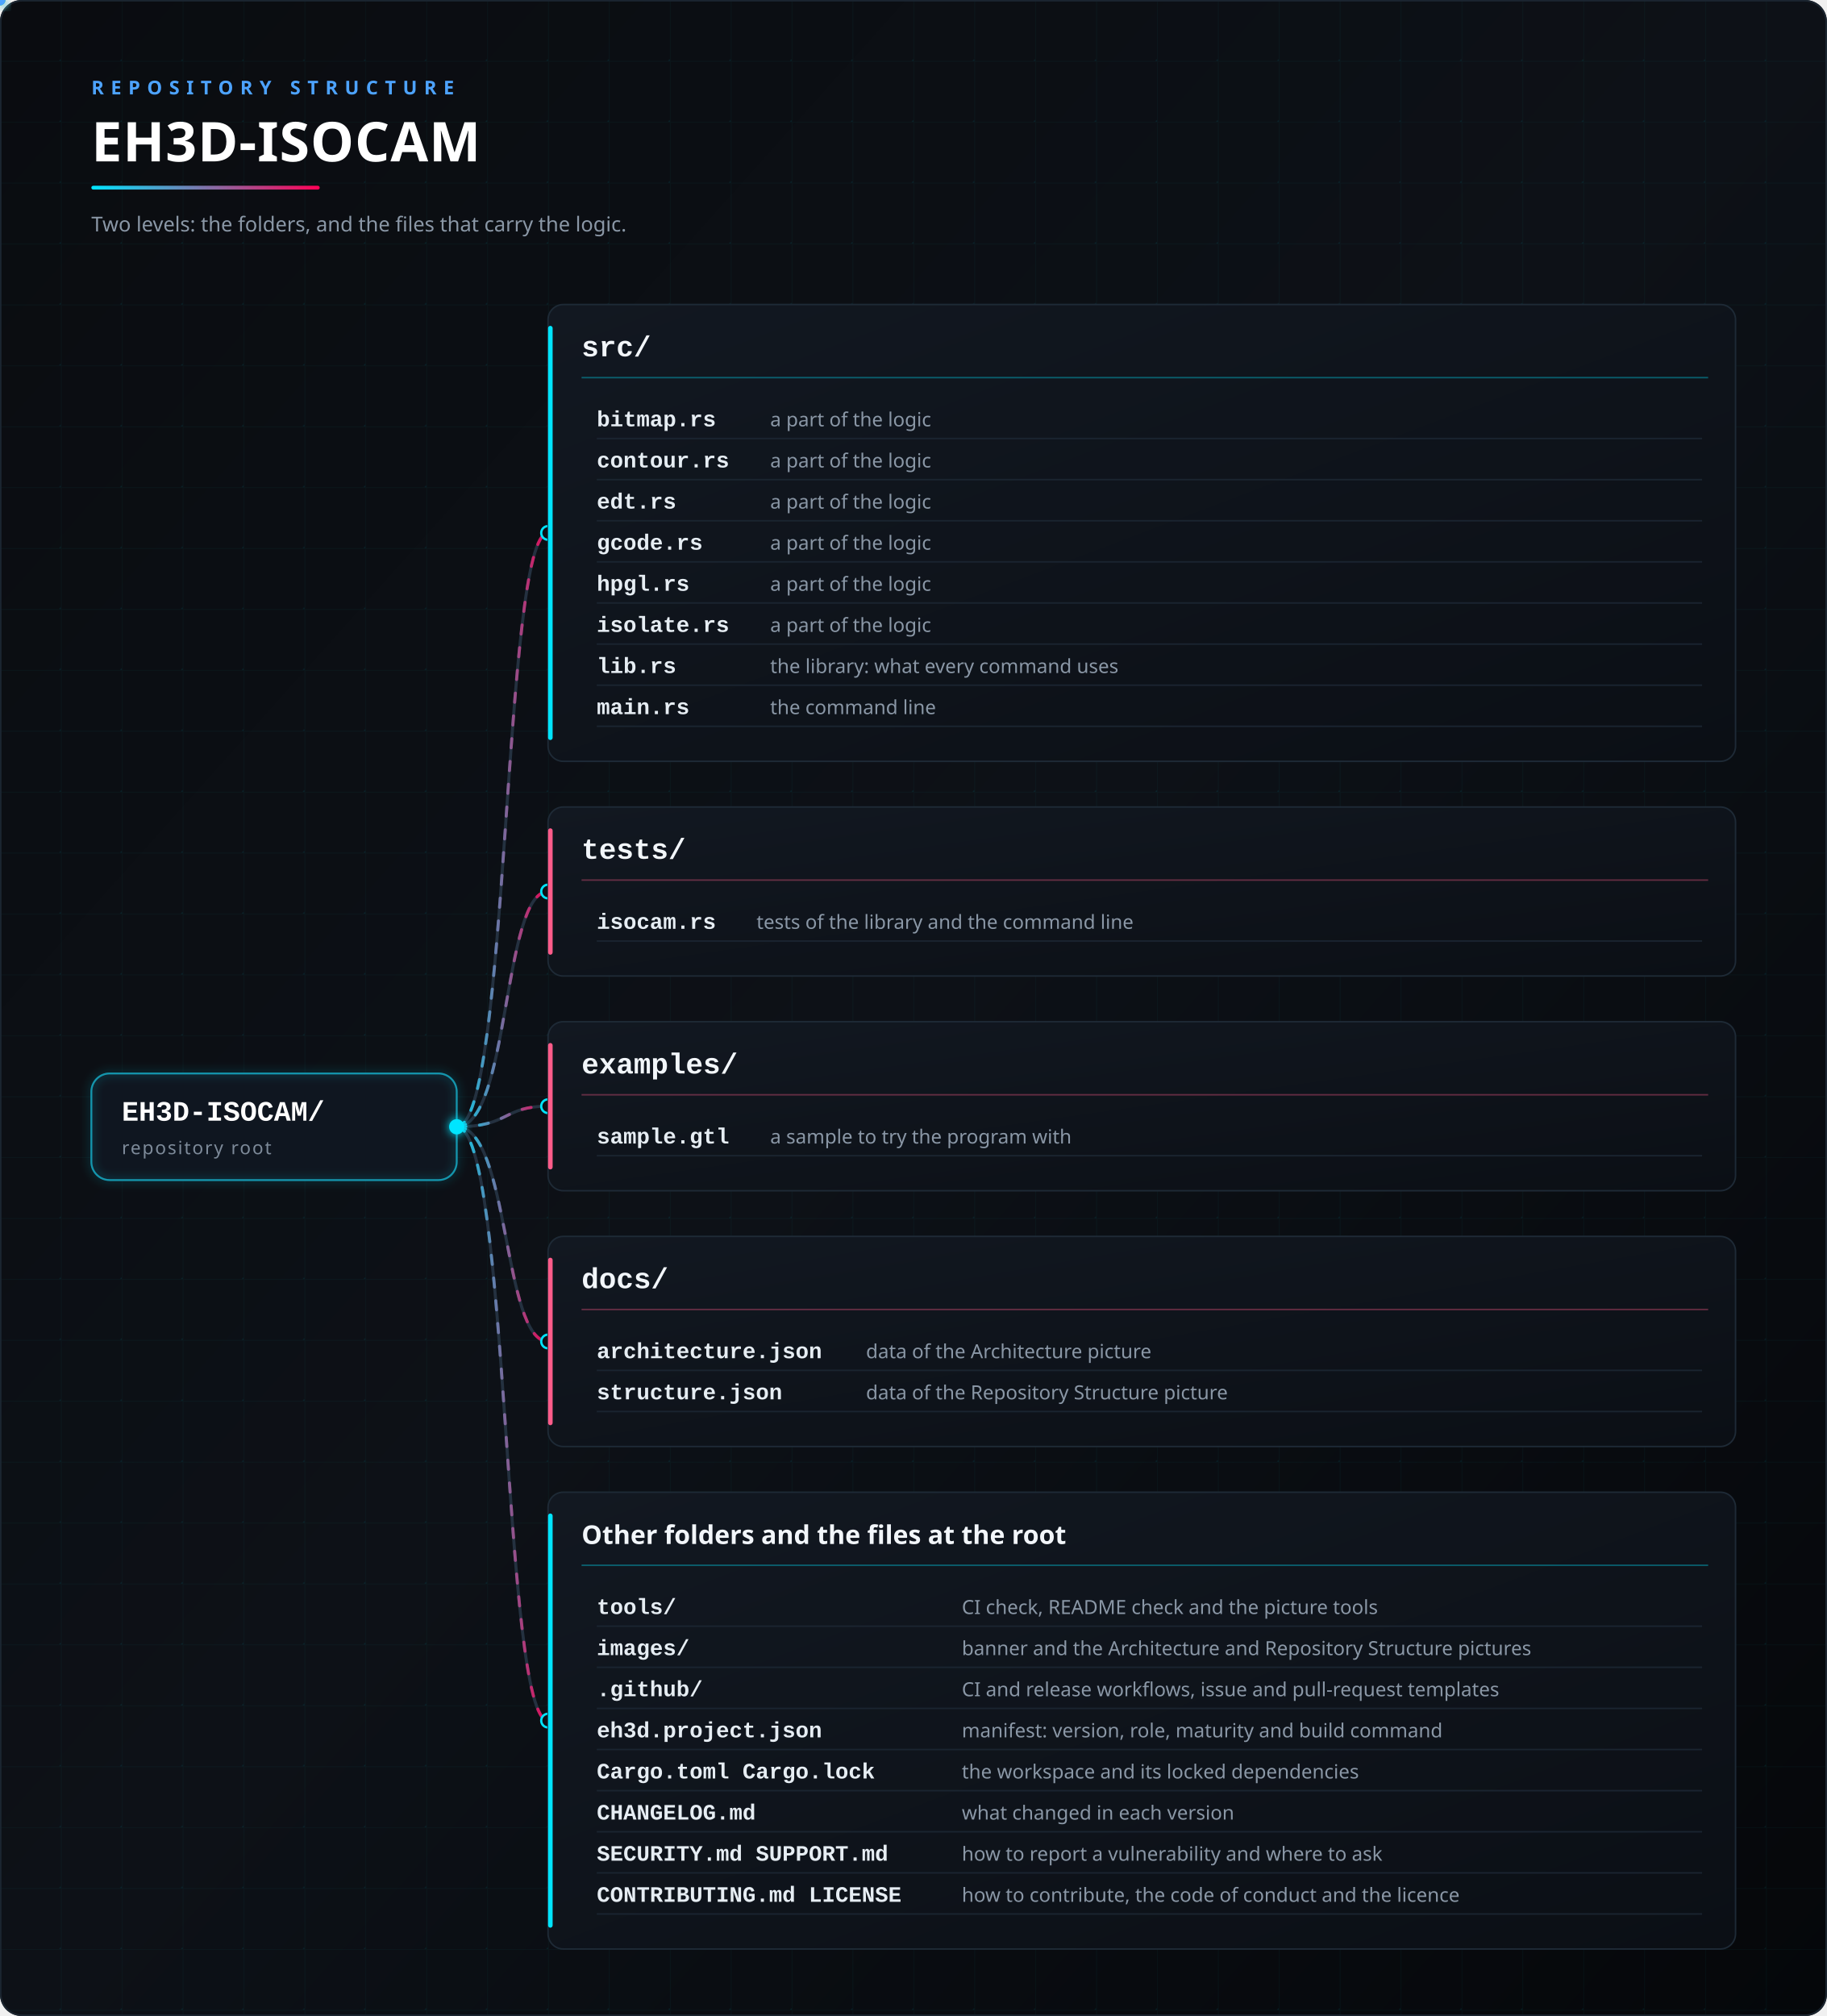
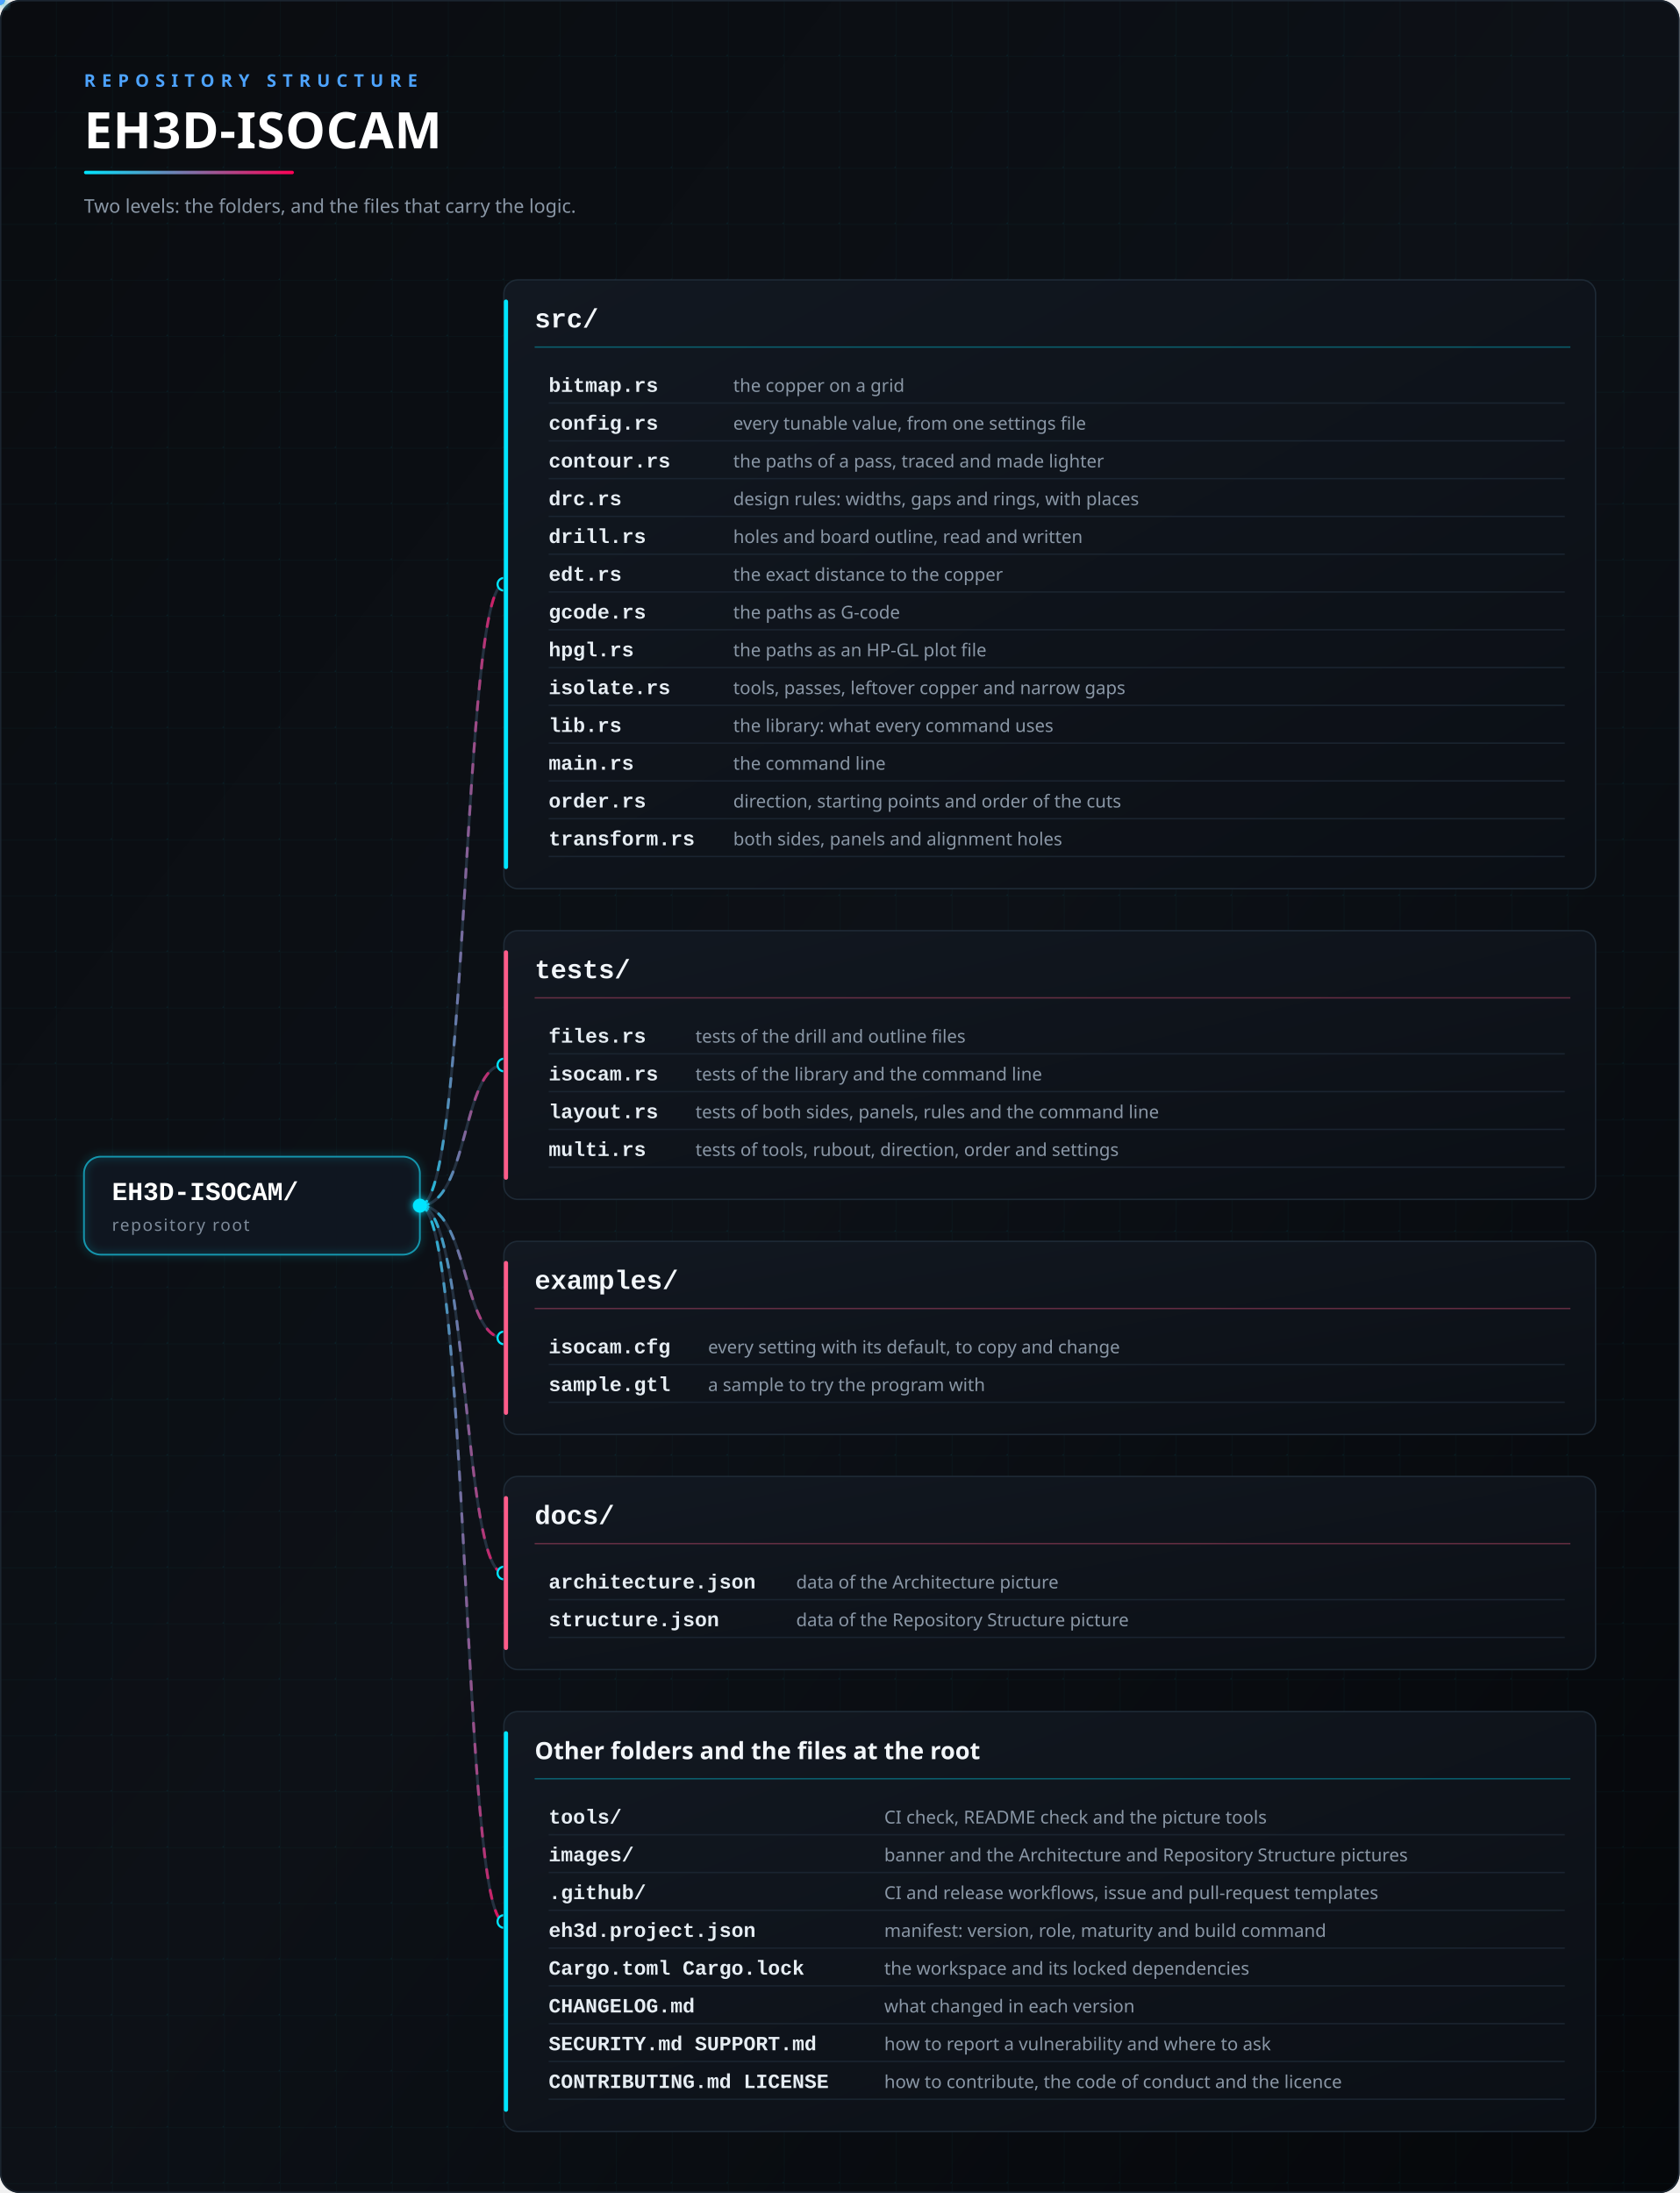
- <svg xmlns="http://www.w3.org/2000/svg" viewBox="0 0 1200 1324" width="100%" role="img" aria-labelledby="t d">
+ <svg xmlns="http://www.w3.org/2000/svg" viewBox="0 0 1200 1567" width="100%" role="img" aria-labelledby="t d">
  <defs>
    <linearGradient id="bg" x1="0" y1="0" x2="1" y2="1">
      <stop offset="0" stop-color="#0A0C10" />
      <stop offset="0.5" stop-color="#0D1117" />
      <stop offset="1" stop-color="#05070A" />
    </linearGradient>
    <linearGradient id="card" x1="0" y1="0" x2="1" y2="1">
      <stop offset="0" stop-color="#121821" />
      <stop offset="1" stop-color="#0B0F15" />
    </linearGradient>
    <linearGradient id="line" x1="0" y1="0" x2="1" y2="0">
      <stop offset="0" stop-color="#00E5FF" />
      <stop offset="1" stop-color="#FF0055" />
    </linearGradient>
    <filter id="glow" x="-50%" y="-50%" width="200%" height="200%">
      <feGaussianBlur stdDeviation="3" result="b" />
      <feMerge>
        <feMergeNode in="b" />
        <feMergeNode in="SourceGraphic" />
      </feMerge>
    </filter>
    <pattern id="grid" width="40" height="40" patternUnits="userSpaceOnUse">
      <path d="M40 0H0V40" fill="none" stroke="#00E5FF" stroke-opacity="0.035" />
      <circle cx="40" cy="40" r="1" fill="#00E5FF" fill-opacity="0.09" />
    </pattern>
  </defs>
-   <rect width="1200" height="1324" rx="14" fill="url(#bg)" />
-   <rect width="1200" height="1324" rx="14" fill="url(#grid)" />
-   <rect x="0.5" y="0.5" width="1199" height="1323" rx="14" fill="none" stroke="#1B2530" />
+   <rect width="1200" height="1567" rx="14" fill="url(#bg)" />
+   <rect width="1200" height="1567" rx="14" fill="url(#grid)" />
+   <rect x="0.5" y="0.5" width="1199" height="1566" rx="14" fill="none" stroke="#1B2530" />
  <text x="60" y="62" font-family="'Segoe UI','Noto Sans','Noto Sans CJK SC','Microsoft YaHei','Yu Gothic','Helvetica Neue',Helvetica,Arial,sans-serif" font-size="12.5" font-weight="600" fill="#4DA3FF" text-anchor="start" letter-spacing="4.5">REPOSITORY STRUCTURE</text>
  <text x="60" y="106" font-family="'Segoe UI','Noto Sans','Noto Sans CJK SC','Microsoft YaHei','Yu Gothic','Helvetica Neue',Helvetica,Arial,sans-serif" font-size="36" font-weight="700" fill="#FFFFFF" text-anchor="start" letter-spacing="0.5">EH3D-ISOCAM</text>
  <rect x="60" y="122" width="150" height="2.5" rx="1.25" fill="url(#line)">
    <animate attributeName="width" values="40;150;150" keyTimes="0;0.4;1" dur="3s" repeatCount="indefinite" />
  </rect>
  <text x="60" y="152" font-family="'Segoe UI','Noto Sans','Noto Sans CJK SC','Microsoft YaHei','Yu Gothic','Helvetica Neue',Helvetica,Arial,sans-serif" font-size="13.5" font-weight="400" fill="#8A97A6" text-anchor="start">Two levels: the folders, and the files that carry the logic.</text>
-   <path id="c0" d="M300,740 C335,740 330,350 360,350" fill="none" stroke="#243140" stroke-width="2" />
-   <path d="M300,740 C335,740 330,350 360,350" fill="none" stroke="url(#line)" stroke-width="2" stroke-linecap="round" stroke-dasharray="6 9" opacity="0.9">
-     <animate attributeName="stroke-dashoffset" from="0" to="-30" dur="1.6s" repeatCount="indefinite" />
-   </path>
-   <circle cx="360" cy="350" r="4.5" fill="#0D1117" stroke="#00E5FF" stroke-width="1.5" />
-   <path id="c1" d="M300,740 C335,740 330,585.5 360,585.5" fill="none" stroke="#243140" stroke-width="2" />
-   <path d="M300,740 C335,740 330,585.5 360,585.5" fill="none" stroke="url(#line)" stroke-width="2" stroke-linecap="round" stroke-dasharray="6 9" opacity="0.9">
-     <animate attributeName="stroke-dashoffset" from="0" to="-30" dur="1.6s" repeatCount="indefinite" />
-   </path>
-   <circle cx="360" cy="585.5" r="4.5" fill="#0D1117" stroke="#00E5FF" stroke-width="1.5" />
-   <path id="c2" d="M300,740 C335,740 330,726.5 360,726.5" fill="none" stroke="#243140" stroke-width="2" />
-   <path d="M300,740 C335,740 330,726.5 360,726.5" fill="none" stroke="url(#line)" stroke-width="2" stroke-linecap="round" stroke-dasharray="6 9" opacity="0.9">
-     <animate attributeName="stroke-dashoffset" from="0" to="-30" dur="1.6s" repeatCount="indefinite" />
-   </path>
-   <circle cx="360" cy="726.5" r="4.5" fill="#0D1117" stroke="#00E5FF" stroke-width="1.5" />
-   <path id="c3" d="M300,740 C335,740 330,881 360,881" fill="none" stroke="#243140" stroke-width="2" />
-   <path d="M300,740 C335,740 330,881 360,881" fill="none" stroke="url(#line)" stroke-width="2" stroke-linecap="round" stroke-dasharray="6 9" opacity="0.9">
-     <animate attributeName="stroke-dashoffset" from="0" to="-30" dur="1.6s" repeatCount="indefinite" />
-   </path>
-   <circle cx="360" cy="881" r="4.5" fill="#0D1117" stroke="#00E5FF" stroke-width="1.5" />
-   <path id="c4" d="M300,740 C335,740 330,1130 360,1130" fill="none" stroke="#243140" stroke-width="2" />
-   <path d="M300,740 C335,740 330,1130 360,1130" fill="none" stroke="url(#line)" stroke-width="2" stroke-linecap="round" stroke-dasharray="6 9" opacity="0.9">
-     <animate attributeName="stroke-dashoffset" from="0" to="-30" dur="1.6s" repeatCount="indefinite" />
-   </path>
-   <circle cx="360" cy="1130" r="4.5" fill="#0D1117" stroke="#00E5FF" stroke-width="1.5" />
+   <path id="c0" d="M300,861.5 C335,861.5 330,417.5 360,417.5" fill="none" stroke="#243140" stroke-width="2" />
+   <path d="M300,861.5 C335,861.5 330,417.5 360,417.5" fill="none" stroke="url(#line)" stroke-width="2" stroke-linecap="round" stroke-dasharray="6 9" opacity="0.9">
+     <animate attributeName="stroke-dashoffset" from="0" to="-30" dur="1.6s" repeatCount="indefinite" />
+   </path>
+   <circle cx="360" cy="417.5" r="4.5" fill="#0D1117" stroke="#00E5FF" stroke-width="1.5" />
+   <path id="c1" d="M300,861.5 C335,861.5 330,761 360,761" fill="none" stroke="#243140" stroke-width="2" />
+   <path d="M300,861.5 C335,861.5 330,761 360,761" fill="none" stroke="url(#line)" stroke-width="2" stroke-linecap="round" stroke-dasharray="6 9" opacity="0.9">
+     <animate attributeName="stroke-dashoffset" from="0" to="-30" dur="1.6s" repeatCount="indefinite" />
+   </path>
+   <circle cx="360" cy="761" r="4.5" fill="#0D1117" stroke="#00E5FF" stroke-width="1.5" />
+   <path id="c2" d="M300,861.5 C335,861.5 330,956 360,956" fill="none" stroke="#243140" stroke-width="2" />
+   <path d="M300,861.5 C335,861.5 330,956 360,956" fill="none" stroke="url(#line)" stroke-width="2" stroke-linecap="round" stroke-dasharray="6 9" opacity="0.9">
+     <animate attributeName="stroke-dashoffset" from="0" to="-30" dur="1.6s" repeatCount="indefinite" />
+   </path>
+   <circle cx="360" cy="956" r="4.5" fill="#0D1117" stroke="#00E5FF" stroke-width="1.5" />
+   <path id="c3" d="M300,861.5 C335,861.5 330,1124 360,1124" fill="none" stroke="#243140" stroke-width="2" />
+   <path d="M300,861.5 C335,861.5 330,1124 360,1124" fill="none" stroke="url(#line)" stroke-width="2" stroke-linecap="round" stroke-dasharray="6 9" opacity="0.9">
+     <animate attributeName="stroke-dashoffset" from="0" to="-30" dur="1.6s" repeatCount="indefinite" />
+   </path>
+   <circle cx="360" cy="1124" r="4.5" fill="#0D1117" stroke="#00E5FF" stroke-width="1.5" />
+   <path id="c4" d="M300,861.5 C335,861.5 330,1373 360,1373" fill="none" stroke="#243140" stroke-width="2" />
+   <path d="M300,861.5 C335,861.5 330,1373 360,1373" fill="none" stroke="url(#line)" stroke-width="2" stroke-linecap="round" stroke-dasharray="6 9" opacity="0.9">
+     <animate attributeName="stroke-dashoffset" from="0" to="-30" dur="1.6s" repeatCount="indefinite" />
+   </path>
+   <circle cx="360" cy="1373" r="4.5" fill="#0D1117" stroke="#00E5FF" stroke-width="1.5" />
  <circle r="3.5" fill="#00E5FF" filter="url(#glow)">
    <animateMotion dur="3.4s" repeatCount="indefinite">
      <mpath href="#c0" />
    </animateMotion>
  </circle>
  <circle r="3.5" fill="#4DA3FF" filter="url(#glow)">
    <animateMotion dur="4.2s" repeatCount="indefinite">
      <mpath href="#c1" />
    </animateMotion>
  </circle>
  <circle r="3.5" fill="#FFB300" filter="url(#glow)">
    <animateMotion dur="5.0s" repeatCount="indefinite">
      <mpath href="#c2" />
    </animateMotion>
  </circle>
  <circle r="3.5" fill="#00E5FF" filter="url(#glow)">
    <animateMotion dur="5.8s" repeatCount="indefinite">
      <mpath href="#c3" />
    </animateMotion>
  </circle>
  <circle r="3.5" fill="#4DA3FF" filter="url(#glow)">
    <animateMotion dur="6.6s" repeatCount="indefinite">
      <mpath href="#c4" />
    </animateMotion>
  </circle>
-   <rect x="60" y="705" width="240" height="70" rx="12" fill="#0F1620" stroke="#2A3A4C" stroke-width="1.2" />
-   <rect x="60" y="705" width="240" height="70" rx="12" fill="none" stroke="#00E5FF" stroke-opacity="0.5" stroke-width="1.2" filter="url(#glow)">
+   <rect x="60" y="826.5" width="240" height="70" rx="12" fill="#0F1620" stroke="#2A3A4C" stroke-width="1.2" />
+   <rect x="60" y="826.5" width="240" height="70" rx="12" fill="none" stroke="#00E5FF" stroke-opacity="0.5" stroke-width="1.2" filter="url(#glow)">
    <animate attributeName="stroke-opacity" values="0.15;0.6;0.15" dur="3.6s" repeatCount="indefinite" />
  </rect>
-   <text x="80" y="736" font-family="'JetBrains Mono','Cascadia Code','SFMono-Regular',Consolas,'Liberation Mono',monospace" font-size="18.5" font-weight="700" fill="#FFFFFF" text-anchor="start">EH3D-ISOCAM/</text>
-   <text x="80" y="758" font-family="'Segoe UI','Noto Sans','Noto Sans CJK SC','Microsoft YaHei','Yu Gothic','Helvetica Neue',Helvetica,Arial,sans-serif" font-size="12" font-weight="400" fill="#7D8A99" text-anchor="start" letter-spacing="1">repository root</text>
-   <circle cx="300" cy="740" r="5" fill="#00E5FF" filter="url(#glow)" />
-   <rect x="360" y="200" width="780" height="300" rx="10" fill="url(#card)" stroke="#1E2A36" stroke-width="1" />
-   <rect x="360" y="214" width="3" height="272" rx="1.5" fill="#00E5FF">
+   <text x="80" y="857.5" font-family="'JetBrains Mono','Cascadia Code','SFMono-Regular',Consolas,'Liberation Mono',monospace" font-size="18.5" font-weight="700" fill="#FFFFFF" text-anchor="start">EH3D-ISOCAM/</text>
+   <text x="80" y="879.5" font-family="'Segoe UI','Noto Sans','Noto Sans CJK SC','Microsoft YaHei','Yu Gothic','Helvetica Neue',Helvetica,Arial,sans-serif" font-size="12" font-weight="400" fill="#7D8A99" text-anchor="start" letter-spacing="1">repository root</text>
+   <circle cx="300" cy="861.5" r="5" fill="#00E5FF" filter="url(#glow)" />
+   <rect x="360" y="200" width="780" height="435" rx="10" fill="url(#card)" stroke="#1E2A36" stroke-width="1" />
+   <rect x="360" y="214" width="3" height="407" rx="1.5" fill="#00E5FF">
    <animate attributeName="opacity" values="0.55;1;0.55" dur="4s" begin="0s" repeatCount="indefinite" />
  </rect>
  <text x="382" y="234" font-family="'JetBrains Mono','Cascadia Code','SFMono-Regular',Consolas,'Liberation Mono',monospace" font-size="19" font-weight="700" fill="#F2F6FA" text-anchor="start">src/</text>
  <line x1="382" y1="248" x2="1122" y2="248" stroke="#00E5FF" stroke-opacity="0.35" stroke-width="1" />
  <text x="392" y="280" font-family="'JetBrains Mono','Cascadia Code','SFMono-Regular',Consolas,'Liberation Mono',monospace" font-size="14.5" font-weight="600" fill="#E6EDF3" text-anchor="start">bitmap.rs</text>
-   <text x="505.9" y="280" font-family="'Segoe UI','Noto Sans','Noto Sans CJK SC','Microsoft YaHei','Yu Gothic','Helvetica Neue',Helvetica,Arial,sans-serif" font-size="12.8" font-weight="400" fill="#8A97A6" text-anchor="start">a part of the logic</text>
+   <text x="523.88" y="280" font-family="'Segoe UI','Noto Sans','Noto Sans CJK SC','Microsoft YaHei','Yu Gothic','Helvetica Neue',Helvetica,Arial,sans-serif" font-size="12.8" font-weight="400" fill="#8A97A6" text-anchor="start">the copper on a grid</text>
  <line x1="392" y1="288" x2="1118" y2="288" stroke="#1A2430" stroke-width="1" />
-   <text x="392" y="307" font-family="'JetBrains Mono','Cascadia Code','SFMono-Regular',Consolas,'Liberation Mono',monospace" font-size="14.5" font-weight="600" fill="#E6EDF3" text-anchor="start">contour.rs</text>
-   <text x="505.9" y="307" font-family="'Segoe UI','Noto Sans','Noto Sans CJK SC','Microsoft YaHei','Yu Gothic','Helvetica Neue',Helvetica,Arial,sans-serif" font-size="12.8" font-weight="400" fill="#8A97A6" text-anchor="start">a part of the logic</text>
+   <text x="392" y="307" font-family="'JetBrains Mono','Cascadia Code','SFMono-Regular',Consolas,'Liberation Mono',monospace" font-size="14.5" font-weight="600" fill="#E6EDF3" text-anchor="start">config.rs</text>
+   <text x="523.88" y="307" font-family="'Segoe UI','Noto Sans','Noto Sans CJK SC','Microsoft YaHei','Yu Gothic','Helvetica Neue',Helvetica,Arial,sans-serif" font-size="12.8" font-weight="400" fill="#8A97A6" text-anchor="start">every tunable value, from one settings file</text>
  <line x1="392" y1="315" x2="1118" y2="315" stroke="#1A2430" stroke-width="1" />
-   <text x="392" y="334" font-family="'JetBrains Mono','Cascadia Code','SFMono-Regular',Consolas,'Liberation Mono',monospace" font-size="14.5" font-weight="600" fill="#E6EDF3" text-anchor="start">edt.rs</text>
-   <text x="505.9" y="334" font-family="'Segoe UI','Noto Sans','Noto Sans CJK SC','Microsoft YaHei','Yu Gothic','Helvetica Neue',Helvetica,Arial,sans-serif" font-size="12.8" font-weight="400" fill="#8A97A6" text-anchor="start">a part of the logic</text>
+   <text x="392" y="334" font-family="'JetBrains Mono','Cascadia Code','SFMono-Regular',Consolas,'Liberation Mono',monospace" font-size="14.5" font-weight="600" fill="#E6EDF3" text-anchor="start">contour.rs</text>
+   <text x="523.88" y="334" font-family="'Segoe UI','Noto Sans','Noto Sans CJK SC','Microsoft YaHei','Yu Gothic','Helvetica Neue',Helvetica,Arial,sans-serif" font-size="12.8" font-weight="400" fill="#8A97A6" text-anchor="start">the paths of a pass, traced and made lighter</text>
  <line x1="392" y1="342" x2="1118" y2="342" stroke="#1A2430" stroke-width="1" />
-   <text x="392" y="361" font-family="'JetBrains Mono','Cascadia Code','SFMono-Regular',Consolas,'Liberation Mono',monospace" font-size="14.5" font-weight="600" fill="#E6EDF3" text-anchor="start">gcode.rs</text>
-   <text x="505.9" y="361" font-family="'Segoe UI','Noto Sans','Noto Sans CJK SC','Microsoft YaHei','Yu Gothic','Helvetica Neue',Helvetica,Arial,sans-serif" font-size="12.8" font-weight="400" fill="#8A97A6" text-anchor="start">a part of the logic</text>
+   <text x="392" y="361" font-family="'JetBrains Mono','Cascadia Code','SFMono-Regular',Consolas,'Liberation Mono',monospace" font-size="14.5" font-weight="600" fill="#E6EDF3" text-anchor="start">drc.rs</text>
+   <text x="523.88" y="361" font-family="'Segoe UI','Noto Sans','Noto Sans CJK SC','Microsoft YaHei','Yu Gothic','Helvetica Neue',Helvetica,Arial,sans-serif" font-size="12.8" font-weight="400" fill="#8A97A6" text-anchor="start">design rules: widths, gaps and rings, with places</text>
  <line x1="392" y1="369" x2="1118" y2="369" stroke="#1A2430" stroke-width="1" />
-   <text x="392" y="388" font-family="'JetBrains Mono','Cascadia Code','SFMono-Regular',Consolas,'Liberation Mono',monospace" font-size="14.5" font-weight="600" fill="#E6EDF3" text-anchor="start">hpgl.rs</text>
-   <text x="505.9" y="388" font-family="'Segoe UI','Noto Sans','Noto Sans CJK SC','Microsoft YaHei','Yu Gothic','Helvetica Neue',Helvetica,Arial,sans-serif" font-size="12.8" font-weight="400" fill="#8A97A6" text-anchor="start">a part of the logic</text>
+   <text x="392" y="388" font-family="'JetBrains Mono','Cascadia Code','SFMono-Regular',Consolas,'Liberation Mono',monospace" font-size="14.5" font-weight="600" fill="#E6EDF3" text-anchor="start">drill.rs</text>
+   <text x="523.88" y="388" font-family="'Segoe UI','Noto Sans','Noto Sans CJK SC','Microsoft YaHei','Yu Gothic','Helvetica Neue',Helvetica,Arial,sans-serif" font-size="12.8" font-weight="400" fill="#8A97A6" text-anchor="start">holes and board outline, read and written</text>
  <line x1="392" y1="396" x2="1118" y2="396" stroke="#1A2430" stroke-width="1" />
-   <text x="392" y="415" font-family="'JetBrains Mono','Cascadia Code','SFMono-Regular',Consolas,'Liberation Mono',monospace" font-size="14.5" font-weight="600" fill="#E6EDF3" text-anchor="start">isolate.rs</text>
-   <text x="505.9" y="415" font-family="'Segoe UI','Noto Sans','Noto Sans CJK SC','Microsoft YaHei','Yu Gothic','Helvetica Neue',Helvetica,Arial,sans-serif" font-size="12.8" font-weight="400" fill="#8A97A6" text-anchor="start">a part of the logic</text>
+   <text x="392" y="415" font-family="'JetBrains Mono','Cascadia Code','SFMono-Regular',Consolas,'Liberation Mono',monospace" font-size="14.5" font-weight="600" fill="#E6EDF3" text-anchor="start">edt.rs</text>
+   <text x="523.88" y="415" font-family="'Segoe UI','Noto Sans','Noto Sans CJK SC','Microsoft YaHei','Yu Gothic','Helvetica Neue',Helvetica,Arial,sans-serif" font-size="12.8" font-weight="400" fill="#8A97A6" text-anchor="start">the exact distance to the copper</text>
  <line x1="392" y1="423" x2="1118" y2="423" stroke="#1A2430" stroke-width="1" />
-   <text x="392" y="442" font-family="'JetBrains Mono','Cascadia Code','SFMono-Regular',Consolas,'Liberation Mono',monospace" font-size="14.5" font-weight="600" fill="#E6EDF3" text-anchor="start">lib.rs</text>
-   <text x="505.9" y="442" font-family="'Segoe UI','Noto Sans','Noto Sans CJK SC','Microsoft YaHei','Yu Gothic','Helvetica Neue',Helvetica,Arial,sans-serif" font-size="12.8" font-weight="400" fill="#8A97A6" text-anchor="start">the library: what every command uses</text>
+   <text x="392" y="442" font-family="'JetBrains Mono','Cascadia Code','SFMono-Regular',Consolas,'Liberation Mono',monospace" font-size="14.5" font-weight="600" fill="#E6EDF3" text-anchor="start">gcode.rs</text>
+   <text x="523.88" y="442" font-family="'Segoe UI','Noto Sans','Noto Sans CJK SC','Microsoft YaHei','Yu Gothic','Helvetica Neue',Helvetica,Arial,sans-serif" font-size="12.8" font-weight="400" fill="#8A97A6" text-anchor="start">the paths as G-code</text>
  <line x1="392" y1="450" x2="1118" y2="450" stroke="#1A2430" stroke-width="1" />
-   <text x="392" y="469" font-family="'JetBrains Mono','Cascadia Code','SFMono-Regular',Consolas,'Liberation Mono',monospace" font-size="14.5" font-weight="600" fill="#E6EDF3" text-anchor="start">main.rs</text>
-   <text x="505.9" y="469" font-family="'Segoe UI','Noto Sans','Noto Sans CJK SC','Microsoft YaHei','Yu Gothic','Helvetica Neue',Helvetica,Arial,sans-serif" font-size="12.8" font-weight="400" fill="#8A97A6" text-anchor="start">the command line</text>
+   <text x="392" y="469" font-family="'JetBrains Mono','Cascadia Code','SFMono-Regular',Consolas,'Liberation Mono',monospace" font-size="14.5" font-weight="600" fill="#E6EDF3" text-anchor="start">hpgl.rs</text>
+   <text x="523.88" y="469" font-family="'Segoe UI','Noto Sans','Noto Sans CJK SC','Microsoft YaHei','Yu Gothic','Helvetica Neue',Helvetica,Arial,sans-serif" font-size="12.8" font-weight="400" fill="#8A97A6" text-anchor="start">the paths as an HP-GL plot file</text>
  <line x1="392" y1="477" x2="1118" y2="477" stroke="#1A2430" stroke-width="1" />
-   <rect x="360" y="530" width="780" height="111" rx="10" fill="url(#card)" stroke="#1E2A36" stroke-width="1" />
-   <rect x="360" y="544" width="3" height="83" rx="1.5" fill="#FF5C8A">
+   <text x="392" y="496" font-family="'JetBrains Mono','Cascadia Code','SFMono-Regular',Consolas,'Liberation Mono',monospace" font-size="14.5" font-weight="600" fill="#E6EDF3" text-anchor="start">isolate.rs</text>
+   <text x="523.88" y="496" font-family="'Segoe UI','Noto Sans','Noto Sans CJK SC','Microsoft YaHei','Yu Gothic','Helvetica Neue',Helvetica,Arial,sans-serif" font-size="12.8" font-weight="400" fill="#8A97A6" text-anchor="start">tools, passes, leftover copper and narrow gaps</text>
+   <line x1="392" y1="504" x2="1118" y2="504" stroke="#1A2430" stroke-width="1" />
+   <text x="392" y="523" font-family="'JetBrains Mono','Cascadia Code','SFMono-Regular',Consolas,'Liberation Mono',monospace" font-size="14.5" font-weight="600" fill="#E6EDF3" text-anchor="start">lib.rs</text>
+   <text x="523.88" y="523" font-family="'Segoe UI','Noto Sans','Noto Sans CJK SC','Microsoft YaHei','Yu Gothic','Helvetica Neue',Helvetica,Arial,sans-serif" font-size="12.8" font-weight="400" fill="#8A97A6" text-anchor="start">the library: what every command uses</text>
+   <line x1="392" y1="531" x2="1118" y2="531" stroke="#1A2430" stroke-width="1" />
+   <text x="392" y="550" font-family="'JetBrains Mono','Cascadia Code','SFMono-Regular',Consolas,'Liberation Mono',monospace" font-size="14.5" font-weight="600" fill="#E6EDF3" text-anchor="start">main.rs</text>
+   <text x="523.88" y="550" font-family="'Segoe UI','Noto Sans','Noto Sans CJK SC','Microsoft YaHei','Yu Gothic','Helvetica Neue',Helvetica,Arial,sans-serif" font-size="12.8" font-weight="400" fill="#8A97A6" text-anchor="start">the command line</text>
+   <line x1="392" y1="558" x2="1118" y2="558" stroke="#1A2430" stroke-width="1" />
+   <text x="392" y="577" font-family="'JetBrains Mono','Cascadia Code','SFMono-Regular',Consolas,'Liberation Mono',monospace" font-size="14.5" font-weight="600" fill="#E6EDF3" text-anchor="start">order.rs</text>
+   <text x="523.88" y="577" font-family="'Segoe UI','Noto Sans','Noto Sans CJK SC','Microsoft YaHei','Yu Gothic','Helvetica Neue',Helvetica,Arial,sans-serif" font-size="12.8" font-weight="400" fill="#8A97A6" text-anchor="start">direction, starting points and order of the cuts</text>
+   <line x1="392" y1="585" x2="1118" y2="585" stroke="#1A2430" stroke-width="1" />
+   <text x="392" y="604" font-family="'JetBrains Mono','Cascadia Code','SFMono-Regular',Consolas,'Liberation Mono',monospace" font-size="14.5" font-weight="600" fill="#E6EDF3" text-anchor="start">transform.rs</text>
+   <text x="523.88" y="604" font-family="'Segoe UI','Noto Sans','Noto Sans CJK SC','Microsoft YaHei','Yu Gothic','Helvetica Neue',Helvetica,Arial,sans-serif" font-size="12.8" font-weight="400" fill="#8A97A6" text-anchor="start">both sides, panels and alignment holes</text>
+   <line x1="392" y1="612" x2="1118" y2="612" stroke="#1A2430" stroke-width="1" />
+   <rect x="360" y="665" width="780" height="192" rx="10" fill="url(#card)" stroke="#1E2A36" stroke-width="1" />
+   <rect x="360" y="679" width="3" height="164" rx="1.5" fill="#FF5C8A">
    <animate attributeName="opacity" values="0.55;1;0.55" dur="4s" begin="0.6s" repeatCount="indefinite" />
  </rect>
-   <text x="382" y="564" font-family="'JetBrains Mono','Cascadia Code','SFMono-Regular',Consolas,'Liberation Mono',monospace" font-size="19" font-weight="700" fill="#F2F6FA" text-anchor="start">tests/</text>
-   <line x1="382" y1="578" x2="1122" y2="578" stroke="#FF5C8A" stroke-opacity="0.35" stroke-width="1" />
-   <text x="392" y="610" font-family="'JetBrains Mono','Cascadia Code','SFMono-Regular',Consolas,'Liberation Mono',monospace" font-size="14.5" font-weight="600" fill="#E6EDF3" text-anchor="start">isocam.rs</text>
-   <text x="496.91" y="610" font-family="'Segoe UI','Noto Sans','Noto Sans CJK SC','Microsoft YaHei','Yu Gothic','Helvetica Neue',Helvetica,Arial,sans-serif" font-size="12.8" font-weight="400" fill="#8A97A6" text-anchor="start">tests of the library and the command line</text>
-   <line x1="392" y1="618" x2="1118" y2="618" stroke="#1A2430" stroke-width="1" />
-   <rect x="360" y="671" width="780" height="111" rx="10" fill="url(#card)" stroke="#1E2A36" stroke-width="1" />
-   <rect x="360" y="685" width="3" height="83" rx="1.5" fill="#FF5C8A">
+   <text x="382" y="699" font-family="'JetBrains Mono','Cascadia Code','SFMono-Regular',Consolas,'Liberation Mono',monospace" font-size="19" font-weight="700" fill="#F2F6FA" text-anchor="start">tests/</text>
+   <line x1="382" y1="713" x2="1122" y2="713" stroke="#FF5C8A" stroke-opacity="0.35" stroke-width="1" />
+   <text x="392" y="745" font-family="'JetBrains Mono','Cascadia Code','SFMono-Regular',Consolas,'Liberation Mono',monospace" font-size="14.5" font-weight="600" fill="#E6EDF3" text-anchor="start">files.rs</text>
+   <text x="496.91" y="745" font-family="'Segoe UI','Noto Sans','Noto Sans CJK SC','Microsoft YaHei','Yu Gothic','Helvetica Neue',Helvetica,Arial,sans-serif" font-size="12.8" font-weight="400" fill="#8A97A6" text-anchor="start">tests of the drill and outline files</text>
+   <line x1="392" y1="753" x2="1118" y2="753" stroke="#1A2430" stroke-width="1" />
+   <text x="392" y="772" font-family="'JetBrains Mono','Cascadia Code','SFMono-Regular',Consolas,'Liberation Mono',monospace" font-size="14.5" font-weight="600" fill="#E6EDF3" text-anchor="start">isocam.rs</text>
+   <text x="496.91" y="772" font-family="'Segoe UI','Noto Sans','Noto Sans CJK SC','Microsoft YaHei','Yu Gothic','Helvetica Neue',Helvetica,Arial,sans-serif" font-size="12.8" font-weight="400" fill="#8A97A6" text-anchor="start">tests of the library and the command line</text>
+   <line x1="392" y1="780" x2="1118" y2="780" stroke="#1A2430" stroke-width="1" />
+   <text x="392" y="799" font-family="'JetBrains Mono','Cascadia Code','SFMono-Regular',Consolas,'Liberation Mono',monospace" font-size="14.5" font-weight="600" fill="#E6EDF3" text-anchor="start">layout.rs</text>
+   <text x="496.91" y="799" font-family="'Segoe UI','Noto Sans','Noto Sans CJK SC','Microsoft YaHei','Yu Gothic','Helvetica Neue',Helvetica,Arial,sans-serif" font-size="12.8" font-weight="400" fill="#8A97A6" text-anchor="start">tests of both sides, panels, rules and the command line</text>
+   <line x1="392" y1="807" x2="1118" y2="807" stroke="#1A2430" stroke-width="1" />
+   <text x="392" y="826" font-family="'JetBrains Mono','Cascadia Code','SFMono-Regular',Consolas,'Liberation Mono',monospace" font-size="14.5" font-weight="600" fill="#E6EDF3" text-anchor="start">multi.rs</text>
+   <text x="496.91" y="826" font-family="'Segoe UI','Noto Sans','Noto Sans CJK SC','Microsoft YaHei','Yu Gothic','Helvetica Neue',Helvetica,Arial,sans-serif" font-size="12.8" font-weight="400" fill="#8A97A6" text-anchor="start">tests of tools, rubout, direction, order and settings</text>
+   <line x1="392" y1="834" x2="1118" y2="834" stroke="#1A2430" stroke-width="1" />
+   <rect x="360" y="887" width="780" height="138" rx="10" fill="url(#card)" stroke="#1E2A36" stroke-width="1" />
+   <rect x="360" y="901" width="3" height="110" rx="1.5" fill="#FF5C8A">
    <animate attributeName="opacity" values="0.55;1;0.55" dur="4s" begin="1.2s" repeatCount="indefinite" />
  </rect>
-   <text x="382" y="705" font-family="'JetBrains Mono','Cascadia Code','SFMono-Regular',Consolas,'Liberation Mono',monospace" font-size="19" font-weight="700" fill="#F2F6FA" text-anchor="start">examples/</text>
-   <line x1="382" y1="719" x2="1122" y2="719" stroke="#FF5C8A" stroke-opacity="0.35" stroke-width="1" />
-   <text x="392" y="751" font-family="'JetBrains Mono','Cascadia Code','SFMono-Regular',Consolas,'Liberation Mono',monospace" font-size="14.5" font-weight="600" fill="#E6EDF3" text-anchor="start">sample.gtl</text>
-   <text x="505.9" y="751" font-family="'Segoe UI','Noto Sans','Noto Sans CJK SC','Microsoft YaHei','Yu Gothic','Helvetica Neue',Helvetica,Arial,sans-serif" font-size="12.8" font-weight="400" fill="#8A97A6" text-anchor="start">a sample to try the program with</text>
-   <line x1="392" y1="759" x2="1118" y2="759" stroke="#1A2430" stroke-width="1" />
-   <rect x="360" y="812" width="780" height="138" rx="10" fill="url(#card)" stroke="#1E2A36" stroke-width="1" />
-   <rect x="360" y="826" width="3" height="110" rx="1.5" fill="#FF5C8A">
+   <text x="382" y="921" font-family="'JetBrains Mono','Cascadia Code','SFMono-Regular',Consolas,'Liberation Mono',monospace" font-size="19" font-weight="700" fill="#F2F6FA" text-anchor="start">examples/</text>
+   <line x1="382" y1="935" x2="1122" y2="935" stroke="#FF5C8A" stroke-opacity="0.35" stroke-width="1" />
+   <text x="392" y="967" font-family="'JetBrains Mono','Cascadia Code','SFMono-Regular',Consolas,'Liberation Mono',monospace" font-size="14.5" font-weight="600" fill="#E6EDF3" text-anchor="start">isocam.cfg</text>
+   <text x="505.9" y="967" font-family="'Segoe UI','Noto Sans','Noto Sans CJK SC','Microsoft YaHei','Yu Gothic','Helvetica Neue',Helvetica,Arial,sans-serif" font-size="12.8" font-weight="400" fill="#8A97A6" text-anchor="start">every setting with its default, to copy and change</text>
+   <line x1="392" y1="975" x2="1118" y2="975" stroke="#1A2430" stroke-width="1" />
+   <text x="392" y="994" font-family="'JetBrains Mono','Cascadia Code','SFMono-Regular',Consolas,'Liberation Mono',monospace" font-size="14.5" font-weight="600" fill="#E6EDF3" text-anchor="start">sample.gtl</text>
+   <text x="505.9" y="994" font-family="'Segoe UI','Noto Sans','Noto Sans CJK SC','Microsoft YaHei','Yu Gothic','Helvetica Neue',Helvetica,Arial,sans-serif" font-size="12.8" font-weight="400" fill="#8A97A6" text-anchor="start">a sample to try the program with</text>
+   <line x1="392" y1="1002" x2="1118" y2="1002" stroke="#1A2430" stroke-width="1" />
+   <rect x="360" y="1055" width="780" height="138" rx="10" fill="url(#card)" stroke="#1E2A36" stroke-width="1" />
+   <rect x="360" y="1069" width="3" height="110" rx="1.5" fill="#FF5C8A">
    <animate attributeName="opacity" values="0.55;1;0.55" dur="4s" begin="1.8s" repeatCount="indefinite" />
  </rect>
-   <text x="382" y="846" font-family="'JetBrains Mono','Cascadia Code','SFMono-Regular',Consolas,'Liberation Mono',monospace" font-size="19" font-weight="700" fill="#F2F6FA" text-anchor="start">docs/</text>
-   <line x1="382" y1="860" x2="1122" y2="860" stroke="#FF5C8A" stroke-opacity="0.35" stroke-width="1" />
-   <text x="392" y="892" font-family="'JetBrains Mono','Cascadia Code','SFMono-Regular',Consolas,'Liberation Mono',monospace" font-size="14.5" font-weight="600" fill="#E6EDF3" text-anchor="start">architecture.json</text>
-   <text x="568.83" y="892" font-family="'Segoe UI','Noto Sans','Noto Sans CJK SC','Microsoft YaHei','Yu Gothic','Helvetica Neue',Helvetica,Arial,sans-serif" font-size="12.8" font-weight="400" fill="#8A97A6" text-anchor="start">data of the Architecture picture</text>
-   <line x1="392" y1="900" x2="1118" y2="900" stroke="#1A2430" stroke-width="1" />
-   <text x="392" y="919" font-family="'JetBrains Mono','Cascadia Code','SFMono-Regular',Consolas,'Liberation Mono',monospace" font-size="14.5" font-weight="600" fill="#E6EDF3" text-anchor="start">structure.json</text>
-   <text x="568.83" y="919" font-family="'Segoe UI','Noto Sans','Noto Sans CJK SC','Microsoft YaHei','Yu Gothic','Helvetica Neue',Helvetica,Arial,sans-serif" font-size="12.8" font-weight="400" fill="#8A97A6" text-anchor="start">data of the Repository Structure picture</text>
-   <line x1="392" y1="927" x2="1118" y2="927" stroke="#1A2430" stroke-width="1" />
-   <rect x="360" y="980" width="780" height="300" rx="10" fill="url(#card)" stroke="#1E2A36" stroke-width="1" />
-   <rect x="360" y="994" width="3" height="272" rx="1.5" fill="#00E5FF">
+   <text x="382" y="1089" font-family="'JetBrains Mono','Cascadia Code','SFMono-Regular',Consolas,'Liberation Mono',monospace" font-size="19" font-weight="700" fill="#F2F6FA" text-anchor="start">docs/</text>
+   <line x1="382" y1="1103" x2="1122" y2="1103" stroke="#FF5C8A" stroke-opacity="0.35" stroke-width="1" />
+   <text x="392" y="1135" font-family="'JetBrains Mono','Cascadia Code','SFMono-Regular',Consolas,'Liberation Mono',monospace" font-size="14.5" font-weight="600" fill="#E6EDF3" text-anchor="start">architecture.json</text>
+   <text x="568.83" y="1135" font-family="'Segoe UI','Noto Sans','Noto Sans CJK SC','Microsoft YaHei','Yu Gothic','Helvetica Neue',Helvetica,Arial,sans-serif" font-size="12.8" font-weight="400" fill="#8A97A6" text-anchor="start">data of the Architecture picture</text>
+   <line x1="392" y1="1143" x2="1118" y2="1143" stroke="#1A2430" stroke-width="1" />
+   <text x="392" y="1162" font-family="'JetBrains Mono','Cascadia Code','SFMono-Regular',Consolas,'Liberation Mono',monospace" font-size="14.5" font-weight="600" fill="#E6EDF3" text-anchor="start">structure.json</text>
+   <text x="568.83" y="1162" font-family="'Segoe UI','Noto Sans','Noto Sans CJK SC','Microsoft YaHei','Yu Gothic','Helvetica Neue',Helvetica,Arial,sans-serif" font-size="12.8" font-weight="400" fill="#8A97A6" text-anchor="start">data of the Repository Structure picture</text>
+   <line x1="392" y1="1170" x2="1118" y2="1170" stroke="#1A2430" stroke-width="1" />
+   <rect x="360" y="1223" width="780" height="300" rx="10" fill="url(#card)" stroke="#1E2A36" stroke-width="1" />
+   <rect x="360" y="1237" width="3" height="272" rx="1.5" fill="#00E5FF">
    <animate attributeName="opacity" values="0.55;1;0.55" dur="4s" begin="2.4s" repeatCount="indefinite" />
  </rect>
-   <text x="382" y="1014" font-family="'Segoe UI','Noto Sans','Noto Sans CJK SC','Microsoft YaHei','Yu Gothic','Helvetica Neue',Helvetica,Arial,sans-serif" font-size="17" font-weight="700" fill="#F2F6FA" text-anchor="start">Other folders and the files at the root</text>
-   <line x1="382" y1="1028" x2="1122" y2="1028" stroke="#00E5FF" stroke-opacity="0.35" stroke-width="1" />
-   <text x="392" y="1060" font-family="'JetBrains Mono','Cascadia Code','SFMono-Regular',Consolas,'Liberation Mono',monospace" font-size="14.5" font-weight="600" fill="#E6EDF3" text-anchor="start">tools/</text>
-   <text x="631.76" y="1060" font-family="'Segoe UI','Noto Sans','Noto Sans CJK SC','Microsoft YaHei','Yu Gothic','Helvetica Neue',Helvetica,Arial,sans-serif" font-size="12.8" font-weight="400" fill="#8A97A6" text-anchor="start">CI check, README check and the picture tools</text>
-   <line x1="392" y1="1068" x2="1118" y2="1068" stroke="#1A2430" stroke-width="1" />
-   <text x="392" y="1087" font-family="'JetBrains Mono','Cascadia Code','SFMono-Regular',Consolas,'Liberation Mono',monospace" font-size="14.5" font-weight="600" fill="#E6EDF3" text-anchor="start">images/</text>
-   <text x="631.76" y="1087" font-family="'Segoe UI','Noto Sans','Noto Sans CJK SC','Microsoft YaHei','Yu Gothic','Helvetica Neue',Helvetica,Arial,sans-serif" font-size="12.8" font-weight="400" fill="#8A97A6" text-anchor="start">banner and the Architecture and Repository Structure pictures</text>
-   <line x1="392" y1="1095" x2="1118" y2="1095" stroke="#1A2430" stroke-width="1" />
-   <text x="392" y="1114" font-family="'JetBrains Mono','Cascadia Code','SFMono-Regular',Consolas,'Liberation Mono',monospace" font-size="14.5" font-weight="600" fill="#E6EDF3" text-anchor="start">.github/</text>
-   <text x="631.76" y="1114" font-family="'Segoe UI','Noto Sans','Noto Sans CJK SC','Microsoft YaHei','Yu Gothic','Helvetica Neue',Helvetica,Arial,sans-serif" font-size="12.8" font-weight="400" fill="#8A97A6" text-anchor="start">CI and release workflows, issue and pull-request templates</text>
-   <line x1="392" y1="1122" x2="1118" y2="1122" stroke="#1A2430" stroke-width="1" />
-   <text x="392" y="1141" font-family="'JetBrains Mono','Cascadia Code','SFMono-Regular',Consolas,'Liberation Mono',monospace" font-size="14.5" font-weight="600" fill="#E6EDF3" text-anchor="start">eh3d.project.json</text>
-   <text x="631.76" y="1141" font-family="'Segoe UI','Noto Sans','Noto Sans CJK SC','Microsoft YaHei','Yu Gothic','Helvetica Neue',Helvetica,Arial,sans-serif" font-size="12.8" font-weight="400" fill="#8A97A6" text-anchor="start">manifest: version, role, maturity and build command</text>
-   <line x1="392" y1="1149" x2="1118" y2="1149" stroke="#1A2430" stroke-width="1" />
-   <text x="392" y="1168" font-family="'JetBrains Mono','Cascadia Code','SFMono-Regular',Consolas,'Liberation Mono',monospace" font-size="14.5" font-weight="600" fill="#E6EDF3" text-anchor="start">Cargo.toml  Cargo.lock</text>
-   <text x="631.76" y="1168" font-family="'Segoe UI','Noto Sans','Noto Sans CJK SC','Microsoft YaHei','Yu Gothic','Helvetica Neue',Helvetica,Arial,sans-serif" font-size="12.8" font-weight="400" fill="#8A97A6" text-anchor="start">the workspace and its locked dependencies</text>
-   <line x1="392" y1="1176" x2="1118" y2="1176" stroke="#1A2430" stroke-width="1" />
-   <text x="392" y="1195" font-family="'JetBrains Mono','Cascadia Code','SFMono-Regular',Consolas,'Liberation Mono',monospace" font-size="14.5" font-weight="600" fill="#E6EDF3" text-anchor="start">CHANGELOG.md</text>
-   <text x="631.76" y="1195" font-family="'Segoe UI','Noto Sans','Noto Sans CJK SC','Microsoft YaHei','Yu Gothic','Helvetica Neue',Helvetica,Arial,sans-serif" font-size="12.8" font-weight="400" fill="#8A97A6" text-anchor="start">what changed in each version</text>
-   <line x1="392" y1="1203" x2="1118" y2="1203" stroke="#1A2430" stroke-width="1" />
-   <text x="392" y="1222" font-family="'JetBrains Mono','Cascadia Code','SFMono-Regular',Consolas,'Liberation Mono',monospace" font-size="14.5" font-weight="600" fill="#E6EDF3" text-anchor="start">SECURITY.md  SUPPORT.md</text>
-   <text x="631.76" y="1222" font-family="'Segoe UI','Noto Sans','Noto Sans CJK SC','Microsoft YaHei','Yu Gothic','Helvetica Neue',Helvetica,Arial,sans-serif" font-size="12.8" font-weight="400" fill="#8A97A6" text-anchor="start">how to report a vulnerability and where to ask</text>
-   <line x1="392" y1="1230" x2="1118" y2="1230" stroke="#1A2430" stroke-width="1" />
-   <text x="392" y="1249" font-family="'JetBrains Mono','Cascadia Code','SFMono-Regular',Consolas,'Liberation Mono',monospace" font-size="14.5" font-weight="600" fill="#E6EDF3" text-anchor="start">CONTRIBUTING.md  LICENSE</text>
-   <text x="631.76" y="1249" font-family="'Segoe UI','Noto Sans','Noto Sans CJK SC','Microsoft YaHei','Yu Gothic','Helvetica Neue',Helvetica,Arial,sans-serif" font-size="12.8" font-weight="400" fill="#8A97A6" text-anchor="start">how to contribute, the code of conduct and the licence</text>
-   <line x1="392" y1="1257" x2="1118" y2="1257" stroke="#1A2430" stroke-width="1" />
+   <text x="382" y="1257" font-family="'Segoe UI','Noto Sans','Noto Sans CJK SC','Microsoft YaHei','Yu Gothic','Helvetica Neue',Helvetica,Arial,sans-serif" font-size="17" font-weight="700" fill="#F2F6FA" text-anchor="start">Other folders and the files at the root</text>
+   <line x1="382" y1="1271" x2="1122" y2="1271" stroke="#00E5FF" stroke-opacity="0.35" stroke-width="1" />
+   <text x="392" y="1303" font-family="'JetBrains Mono','Cascadia Code','SFMono-Regular',Consolas,'Liberation Mono',monospace" font-size="14.5" font-weight="600" fill="#E6EDF3" text-anchor="start">tools/</text>
+   <text x="631.76" y="1303" font-family="'Segoe UI','Noto Sans','Noto Sans CJK SC','Microsoft YaHei','Yu Gothic','Helvetica Neue',Helvetica,Arial,sans-serif" font-size="12.8" font-weight="400" fill="#8A97A6" text-anchor="start">CI check, README check and the picture tools</text>
+   <line x1="392" y1="1311" x2="1118" y2="1311" stroke="#1A2430" stroke-width="1" />
+   <text x="392" y="1330" font-family="'JetBrains Mono','Cascadia Code','SFMono-Regular',Consolas,'Liberation Mono',monospace" font-size="14.5" font-weight="600" fill="#E6EDF3" text-anchor="start">images/</text>
+   <text x="631.76" y="1330" font-family="'Segoe UI','Noto Sans','Noto Sans CJK SC','Microsoft YaHei','Yu Gothic','Helvetica Neue',Helvetica,Arial,sans-serif" font-size="12.8" font-weight="400" fill="#8A97A6" text-anchor="start">banner and the Architecture and Repository Structure pictures</text>
+   <line x1="392" y1="1338" x2="1118" y2="1338" stroke="#1A2430" stroke-width="1" />
+   <text x="392" y="1357" font-family="'JetBrains Mono','Cascadia Code','SFMono-Regular',Consolas,'Liberation Mono',monospace" font-size="14.5" font-weight="600" fill="#E6EDF3" text-anchor="start">.github/</text>
+   <text x="631.76" y="1357" font-family="'Segoe UI','Noto Sans','Noto Sans CJK SC','Microsoft YaHei','Yu Gothic','Helvetica Neue',Helvetica,Arial,sans-serif" font-size="12.8" font-weight="400" fill="#8A97A6" text-anchor="start">CI and release workflows, issue and pull-request templates</text>
+   <line x1="392" y1="1365" x2="1118" y2="1365" stroke="#1A2430" stroke-width="1" />
+   <text x="392" y="1384" font-family="'JetBrains Mono','Cascadia Code','SFMono-Regular',Consolas,'Liberation Mono',monospace" font-size="14.5" font-weight="600" fill="#E6EDF3" text-anchor="start">eh3d.project.json</text>
+   <text x="631.76" y="1384" font-family="'Segoe UI','Noto Sans','Noto Sans CJK SC','Microsoft YaHei','Yu Gothic','Helvetica Neue',Helvetica,Arial,sans-serif" font-size="12.8" font-weight="400" fill="#8A97A6" text-anchor="start">manifest: version, role, maturity and build command</text>
+   <line x1="392" y1="1392" x2="1118" y2="1392" stroke="#1A2430" stroke-width="1" />
+   <text x="392" y="1411" font-family="'JetBrains Mono','Cascadia Code','SFMono-Regular',Consolas,'Liberation Mono',monospace" font-size="14.5" font-weight="600" fill="#E6EDF3" text-anchor="start">Cargo.toml  Cargo.lock</text>
+   <text x="631.76" y="1411" font-family="'Segoe UI','Noto Sans','Noto Sans CJK SC','Microsoft YaHei','Yu Gothic','Helvetica Neue',Helvetica,Arial,sans-serif" font-size="12.8" font-weight="400" fill="#8A97A6" text-anchor="start">the workspace and its locked dependencies</text>
+   <line x1="392" y1="1419" x2="1118" y2="1419" stroke="#1A2430" stroke-width="1" />
+   <text x="392" y="1438" font-family="'JetBrains Mono','Cascadia Code','SFMono-Regular',Consolas,'Liberation Mono',monospace" font-size="14.5" font-weight="600" fill="#E6EDF3" text-anchor="start">CHANGELOG.md</text>
+   <text x="631.76" y="1438" font-family="'Segoe UI','Noto Sans','Noto Sans CJK SC','Microsoft YaHei','Yu Gothic','Helvetica Neue',Helvetica,Arial,sans-serif" font-size="12.8" font-weight="400" fill="#8A97A6" text-anchor="start">what changed in each version</text>
+   <line x1="392" y1="1446" x2="1118" y2="1446" stroke="#1A2430" stroke-width="1" />
+   <text x="392" y="1465" font-family="'JetBrains Mono','Cascadia Code','SFMono-Regular',Consolas,'Liberation Mono',monospace" font-size="14.5" font-weight="600" fill="#E6EDF3" text-anchor="start">SECURITY.md  SUPPORT.md</text>
+   <text x="631.76" y="1465" font-family="'Segoe UI','Noto Sans','Noto Sans CJK SC','Microsoft YaHei','Yu Gothic','Helvetica Neue',Helvetica,Arial,sans-serif" font-size="12.8" font-weight="400" fill="#8A97A6" text-anchor="start">how to report a vulnerability and where to ask</text>
+   <line x1="392" y1="1473" x2="1118" y2="1473" stroke="#1A2430" stroke-width="1" />
+   <text x="392" y="1492" font-family="'JetBrains Mono','Cascadia Code','SFMono-Regular',Consolas,'Liberation Mono',monospace" font-size="14.5" font-weight="600" fill="#E6EDF3" text-anchor="start">CONTRIBUTING.md  LICENSE</text>
+   <text x="631.76" y="1492" font-family="'Segoe UI','Noto Sans','Noto Sans CJK SC','Microsoft YaHei','Yu Gothic','Helvetica Neue',Helvetica,Arial,sans-serif" font-size="12.8" font-weight="400" fill="#8A97A6" text-anchor="start">how to contribute, the code of conduct and the licence</text>
+   <line x1="392" y1="1500" x2="1118" y2="1500" stroke="#1A2430" stroke-width="1" />
</svg>
